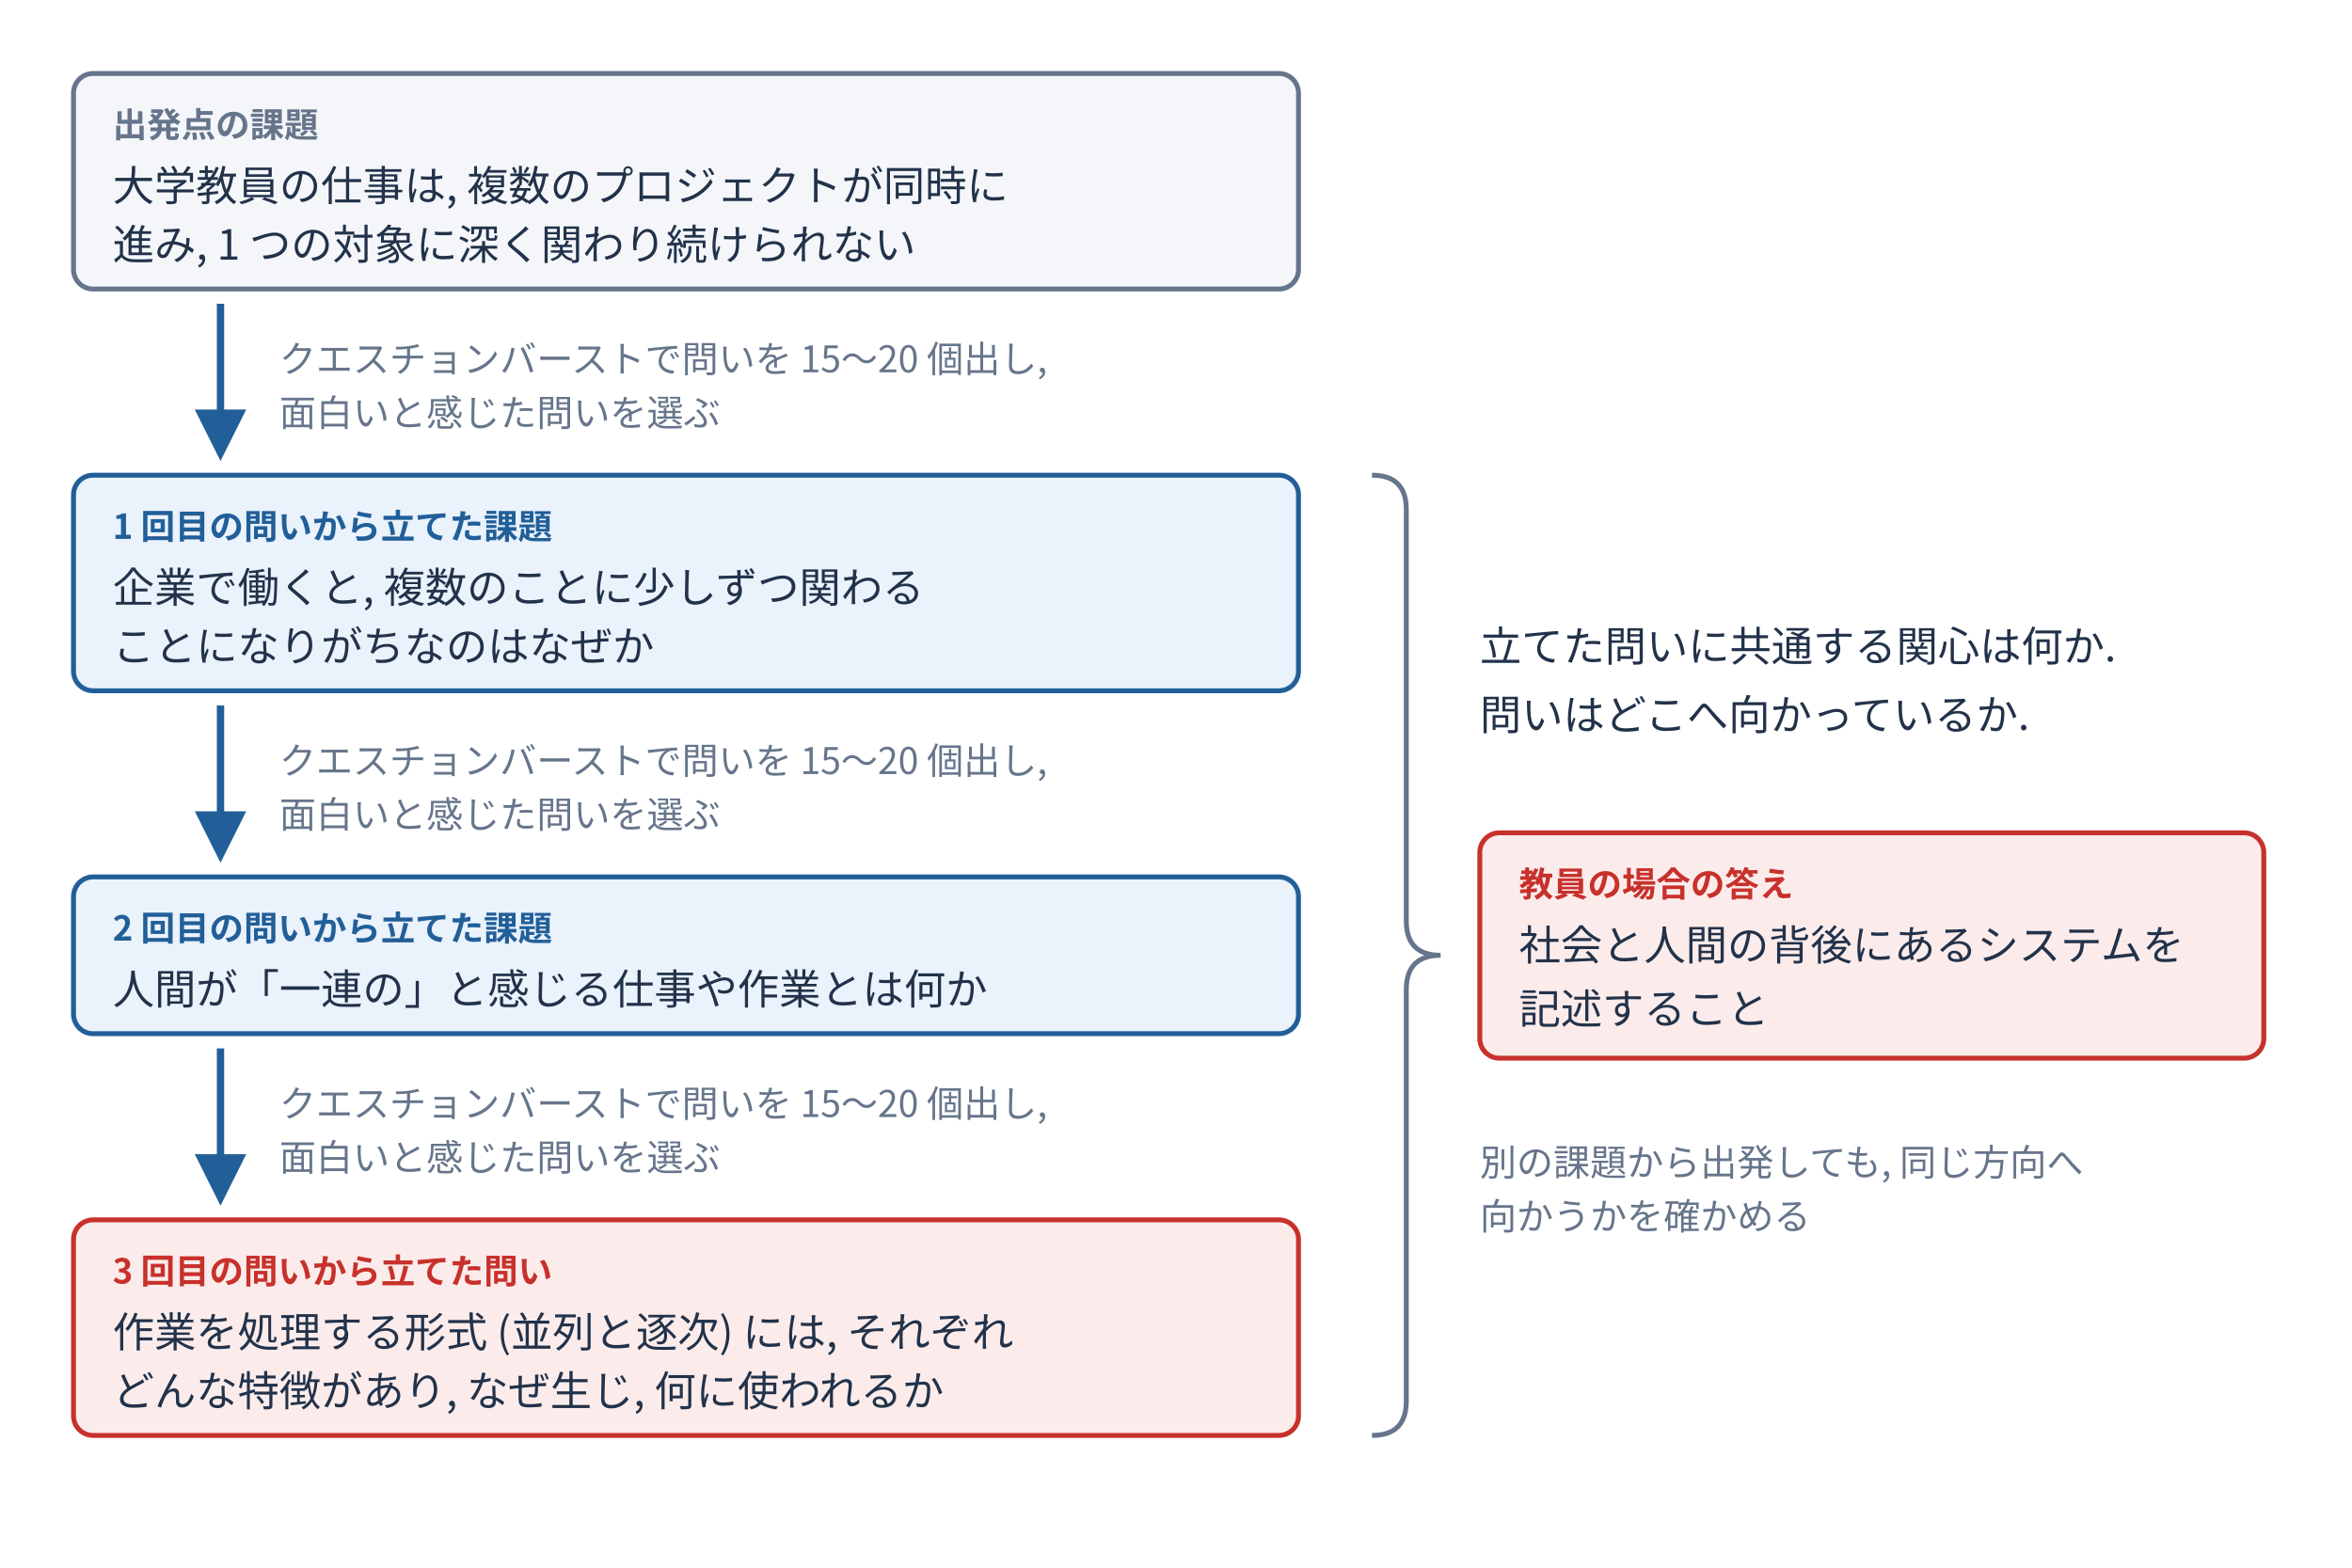
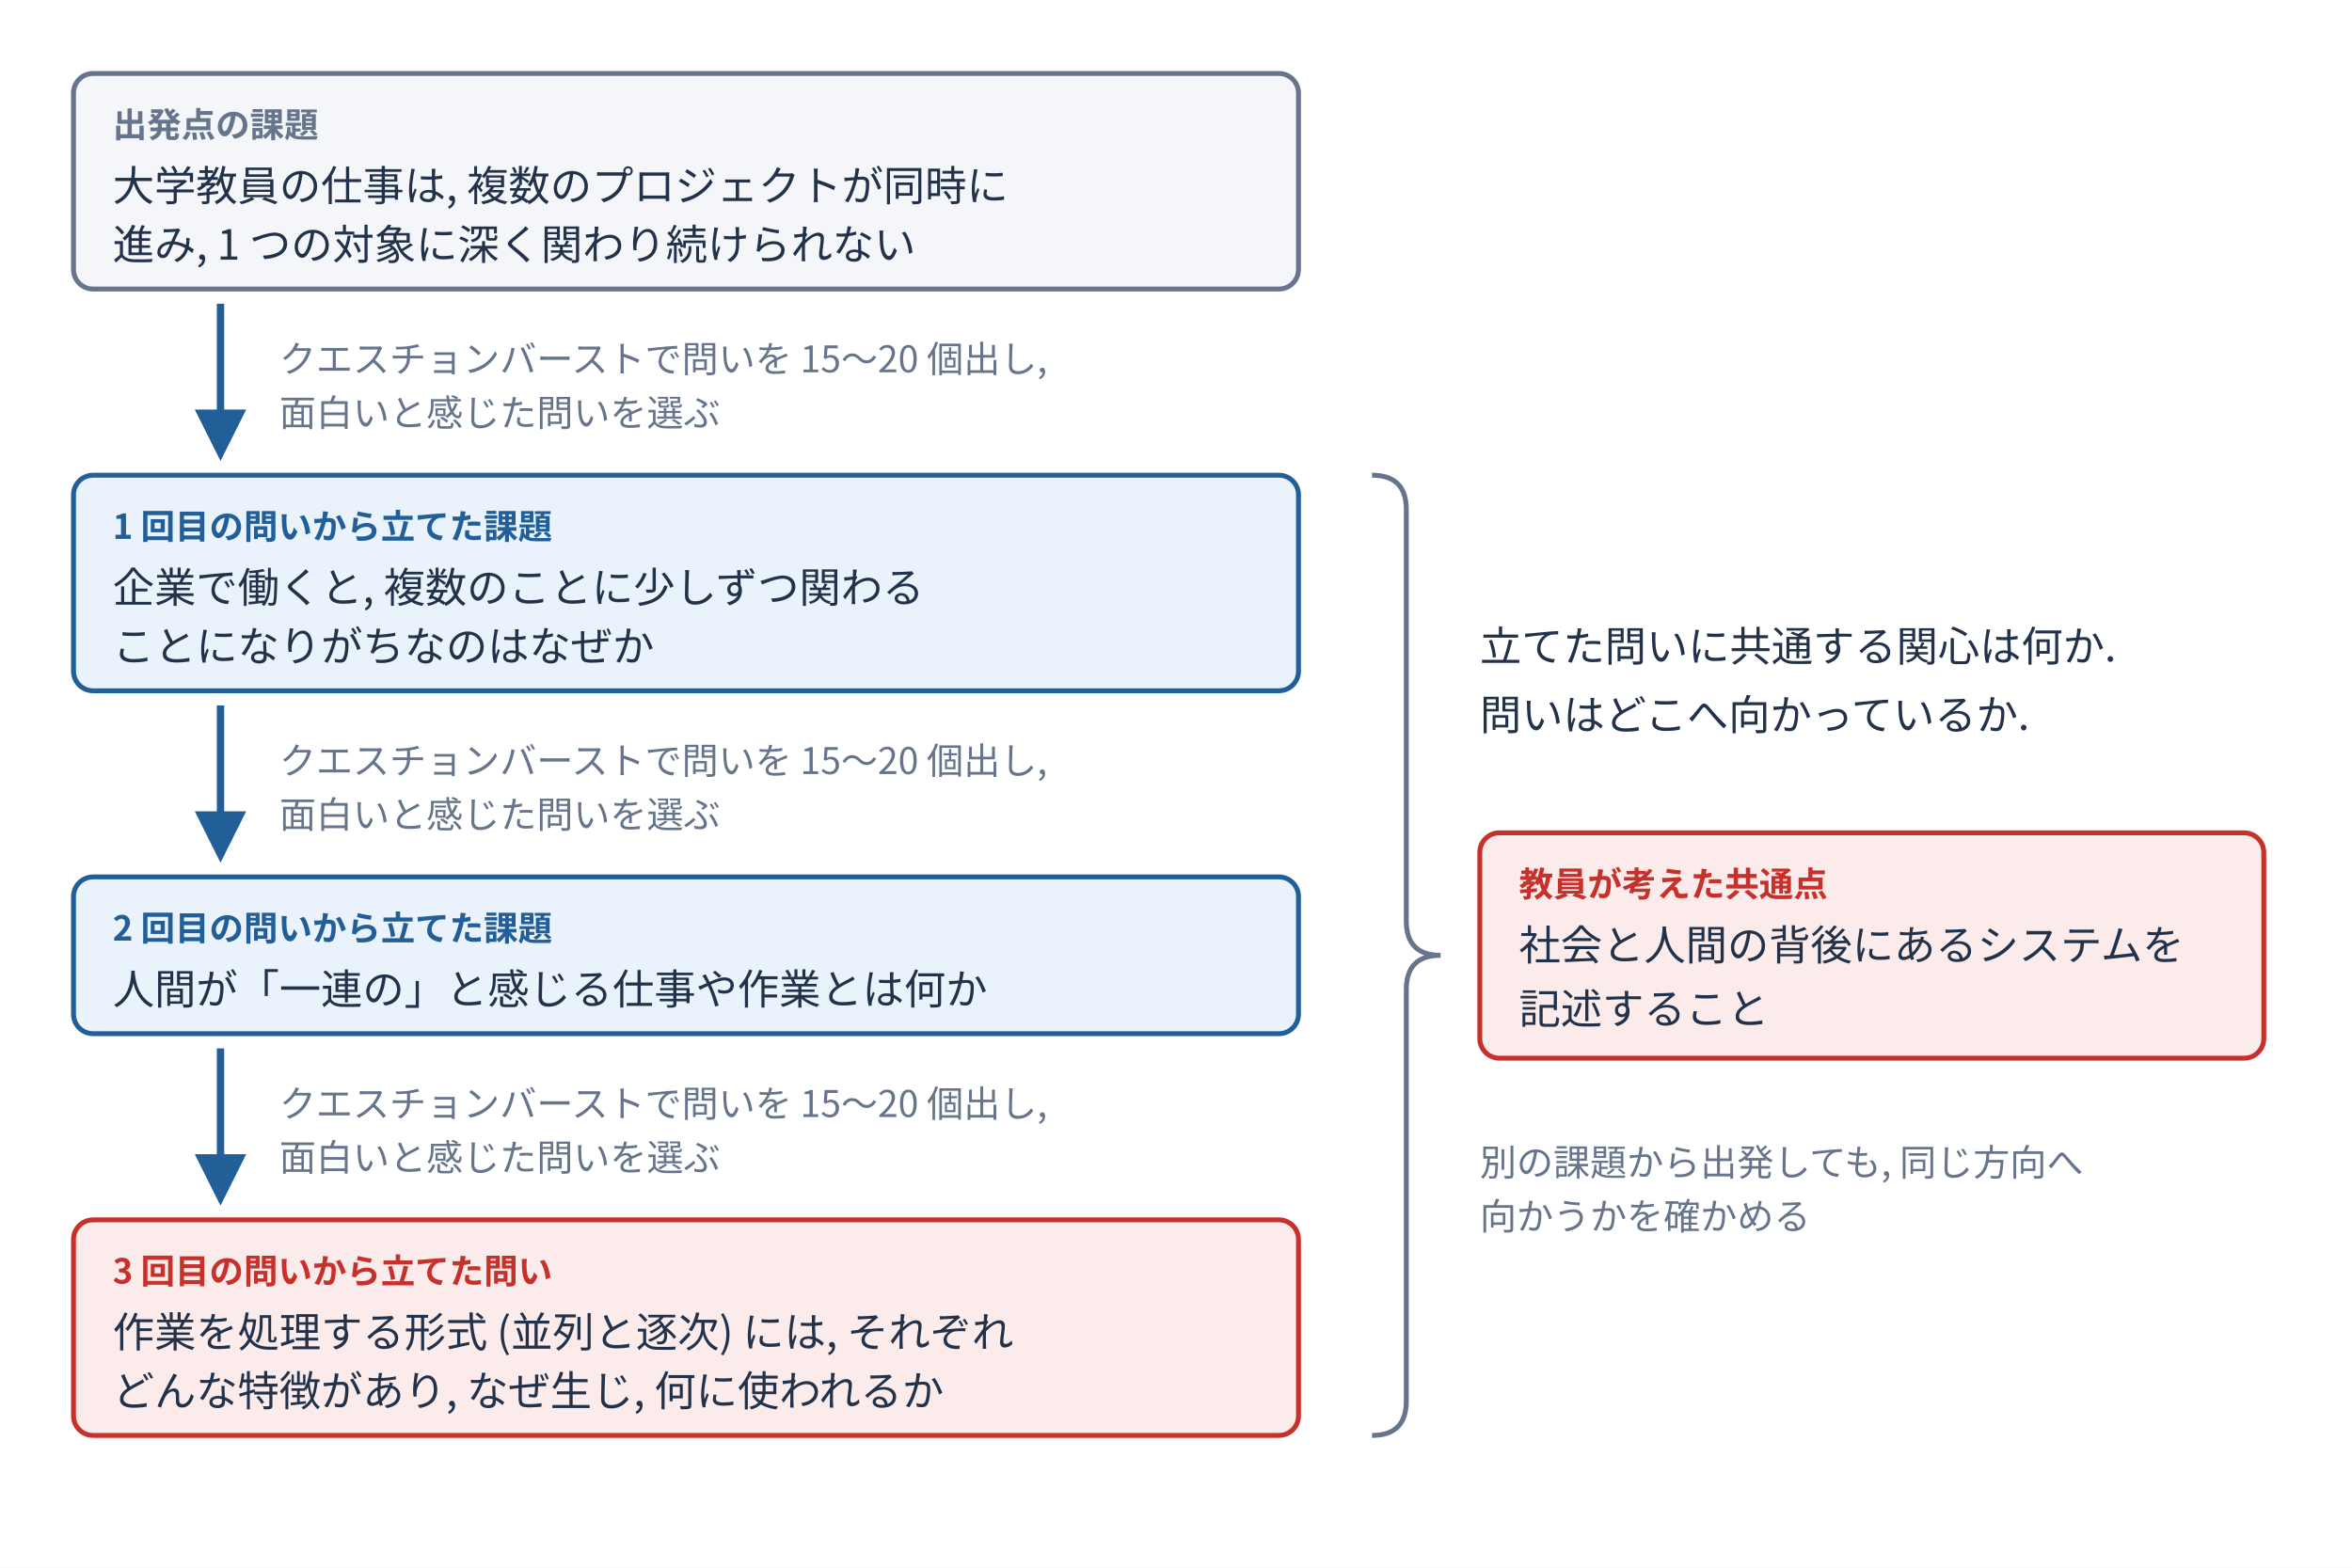
<svg xmlns="http://www.w3.org/2000/svg" width="960" height="640" viewBox="0 0 960 640">
  <defs>
    <marker id="ah" viewBox="0 0 10 10" refX="8" refY="5" markerWidth="7" markerHeight="7" orient="auto">
      <path d="M0,0 L10,5 L0,10 z" fill="#225f99" />
    </marker>
  </defs>
  <rect width="960" height="640" fill="#ffffff" />
  <g font-family="Hiragino Sans, Noto Sans CJK JP, Arial, sans-serif">
    <rect x="30" y="30" width="500" height="88" rx="8" fill="#f4f6f9" stroke="#66758b" stroke-width="2" />
    <text x="46" y="56" font-size="14" fill="#66758b" font-weight="bold">出発点の課題</text>
    <text x="46" y="82" font-size="17" fill="#22324a">大学教員の仕事は, 複数のプロジェクトが同時に</text>
    <text x="46" y="106" font-size="17" fill="#22324a">進み, 1 つの対象に深く関わり続けられない</text>
    <line x1="90" y1="124" x2="90" y2="184" stroke="#225f99" stroke-width="3" marker-end="url(#ah)" />
    <text x="114" y="152" font-size="15" fill="#66758b">クエスチョンバーストで問いを 15〜20 個出し,</text>
    <text x="114" y="174" font-size="15" fill="#66758b">面白いと感じた問いを選ぶ</text>
    <rect x="30" y="194" width="500" height="88" rx="8" fill="#eaf2fb" stroke="#225f99" stroke-width="2" />
    <text x="46" y="220" font-size="14" fill="#225f99" font-weight="bold">1 回目の問いから立てた課題</text>
    <text x="46" y="246" font-size="17" fill="#22324a">企業で働くと, 複数のことに少しずつ関わる</text>
    <text x="46" y="270" font-size="17" fill="#22324a">ことになりがちなのはなぜか</text>
    <line x1="90" y1="288" x2="90" y2="348" stroke="#225f99" stroke-width="3" marker-end="url(#ah)" />
    <text x="114" y="316" font-size="15" fill="#66758b">クエスチョンバーストで問いを 15〜20 個出し,</text>
    <text x="114" y="338" font-size="15" fill="#66758b">面白いと感じた問いを選ぶ</text>
    <rect x="30" y="358" width="500" height="64" rx="8" fill="#eaf2fb" stroke="#225f99" stroke-width="2" />
    <text x="46" y="384" font-size="14" fill="#225f99" font-weight="bold">2 回目の問いから立てた課題</text>
    <text x="46" y="410" font-size="17" fill="#22324a">人間が「一連の」と感じる仕事や作業とは何か</text>
    <line x1="90" y1="428" x2="90" y2="488" stroke="#225f99" stroke-width="3" marker-end="url(#ah)" />
    <text x="114" y="456" font-size="15" fill="#66758b">クエスチョンバーストで問いを 15〜20 個出し,</text>
    <text x="114" y="478" font-size="15" fill="#66758b">面白いと感じた問いを選ぶ</text>
    <rect x="30" y="498" width="500" height="88" rx="8" fill="#fbeceb" stroke="#c8312b" stroke-width="2" />
    <text x="46" y="524" font-size="14" fill="#c8312b" font-weight="bold">3 回目の問いから立てた問い</text>
    <text x="46" y="550" font-size="17" fill="#22324a">作業を処理する形式 (並列と逐次) には, それぞれ</text>
    <text x="46" y="574" font-size="17" fill="#22324a">どんな特徴があり, なぜ生じ, 何に使われるか</text>
    <path d="M560,194 q14,0 14,14 L574,376.0 q0,14 14,14 q-14,0 -14,14 L574,572 q0,14 -14,14" fill="none" stroke="#66758b" stroke-width="2" />
    <text x="604" y="270.0" font-size="17" fill="#22324a">立てた問いに共通する関心は何か.</text>
    <text x="604" y="298.0" font-size="17" fill="#22324a">問いはどこへ向かっているか.</text>
    <rect x="604" y="340.0" width="320" height="92" rx="8" fill="#fbeceb" stroke="#c8312b" stroke-width="2" />
-     <text x="620" y="366.0" font-size="14" fill="#c8312b" font-weight="bold">教員の場合の答え</text>
+     <text x="620" y="366.0" font-size="14" fill="#c8312b" font-weight="bold">教員が考えた共通点</text>
    <text x="620" y="392.0" font-size="17" fill="#22324a">社会と人間の背後にあるシステムを</text>
    <text x="620" y="418.0" font-size="17" fill="#22324a">記述すること</text>
    <text x="604" y="480.0" font-size="15" fill="#66758b">別の課題から出発しても, 同じ方向へ</text>
    <text x="604" y="502.0" font-size="15" fill="#66758b">向かうかを確かめる</text>
  </g>
</svg>
